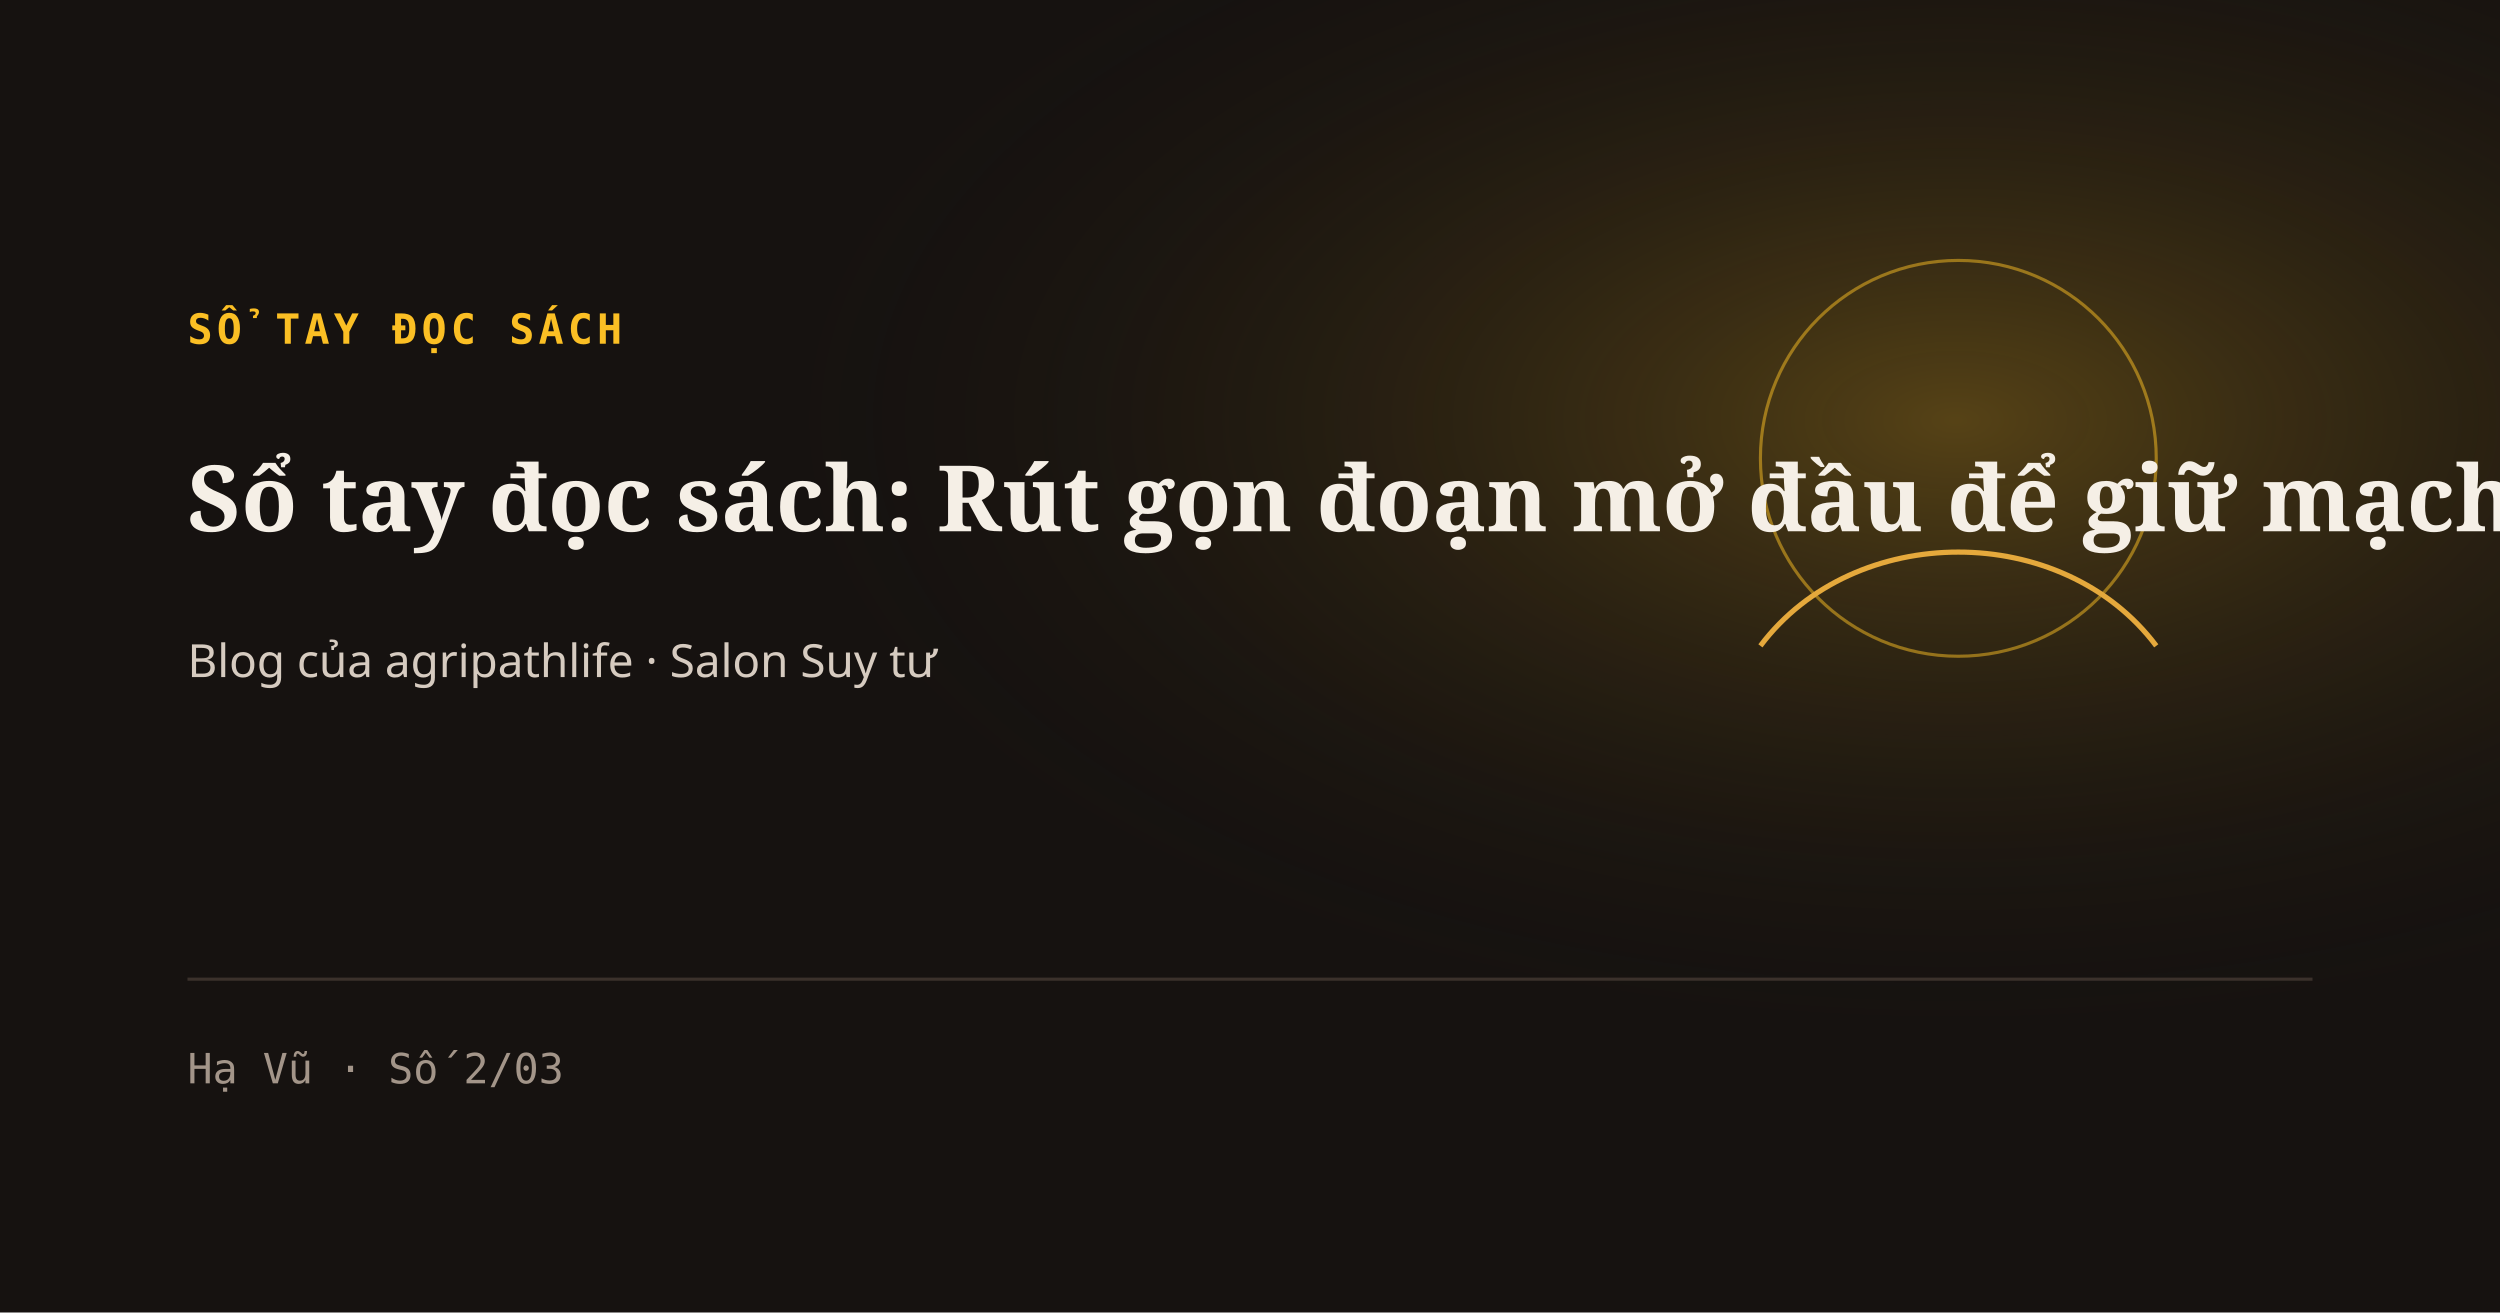
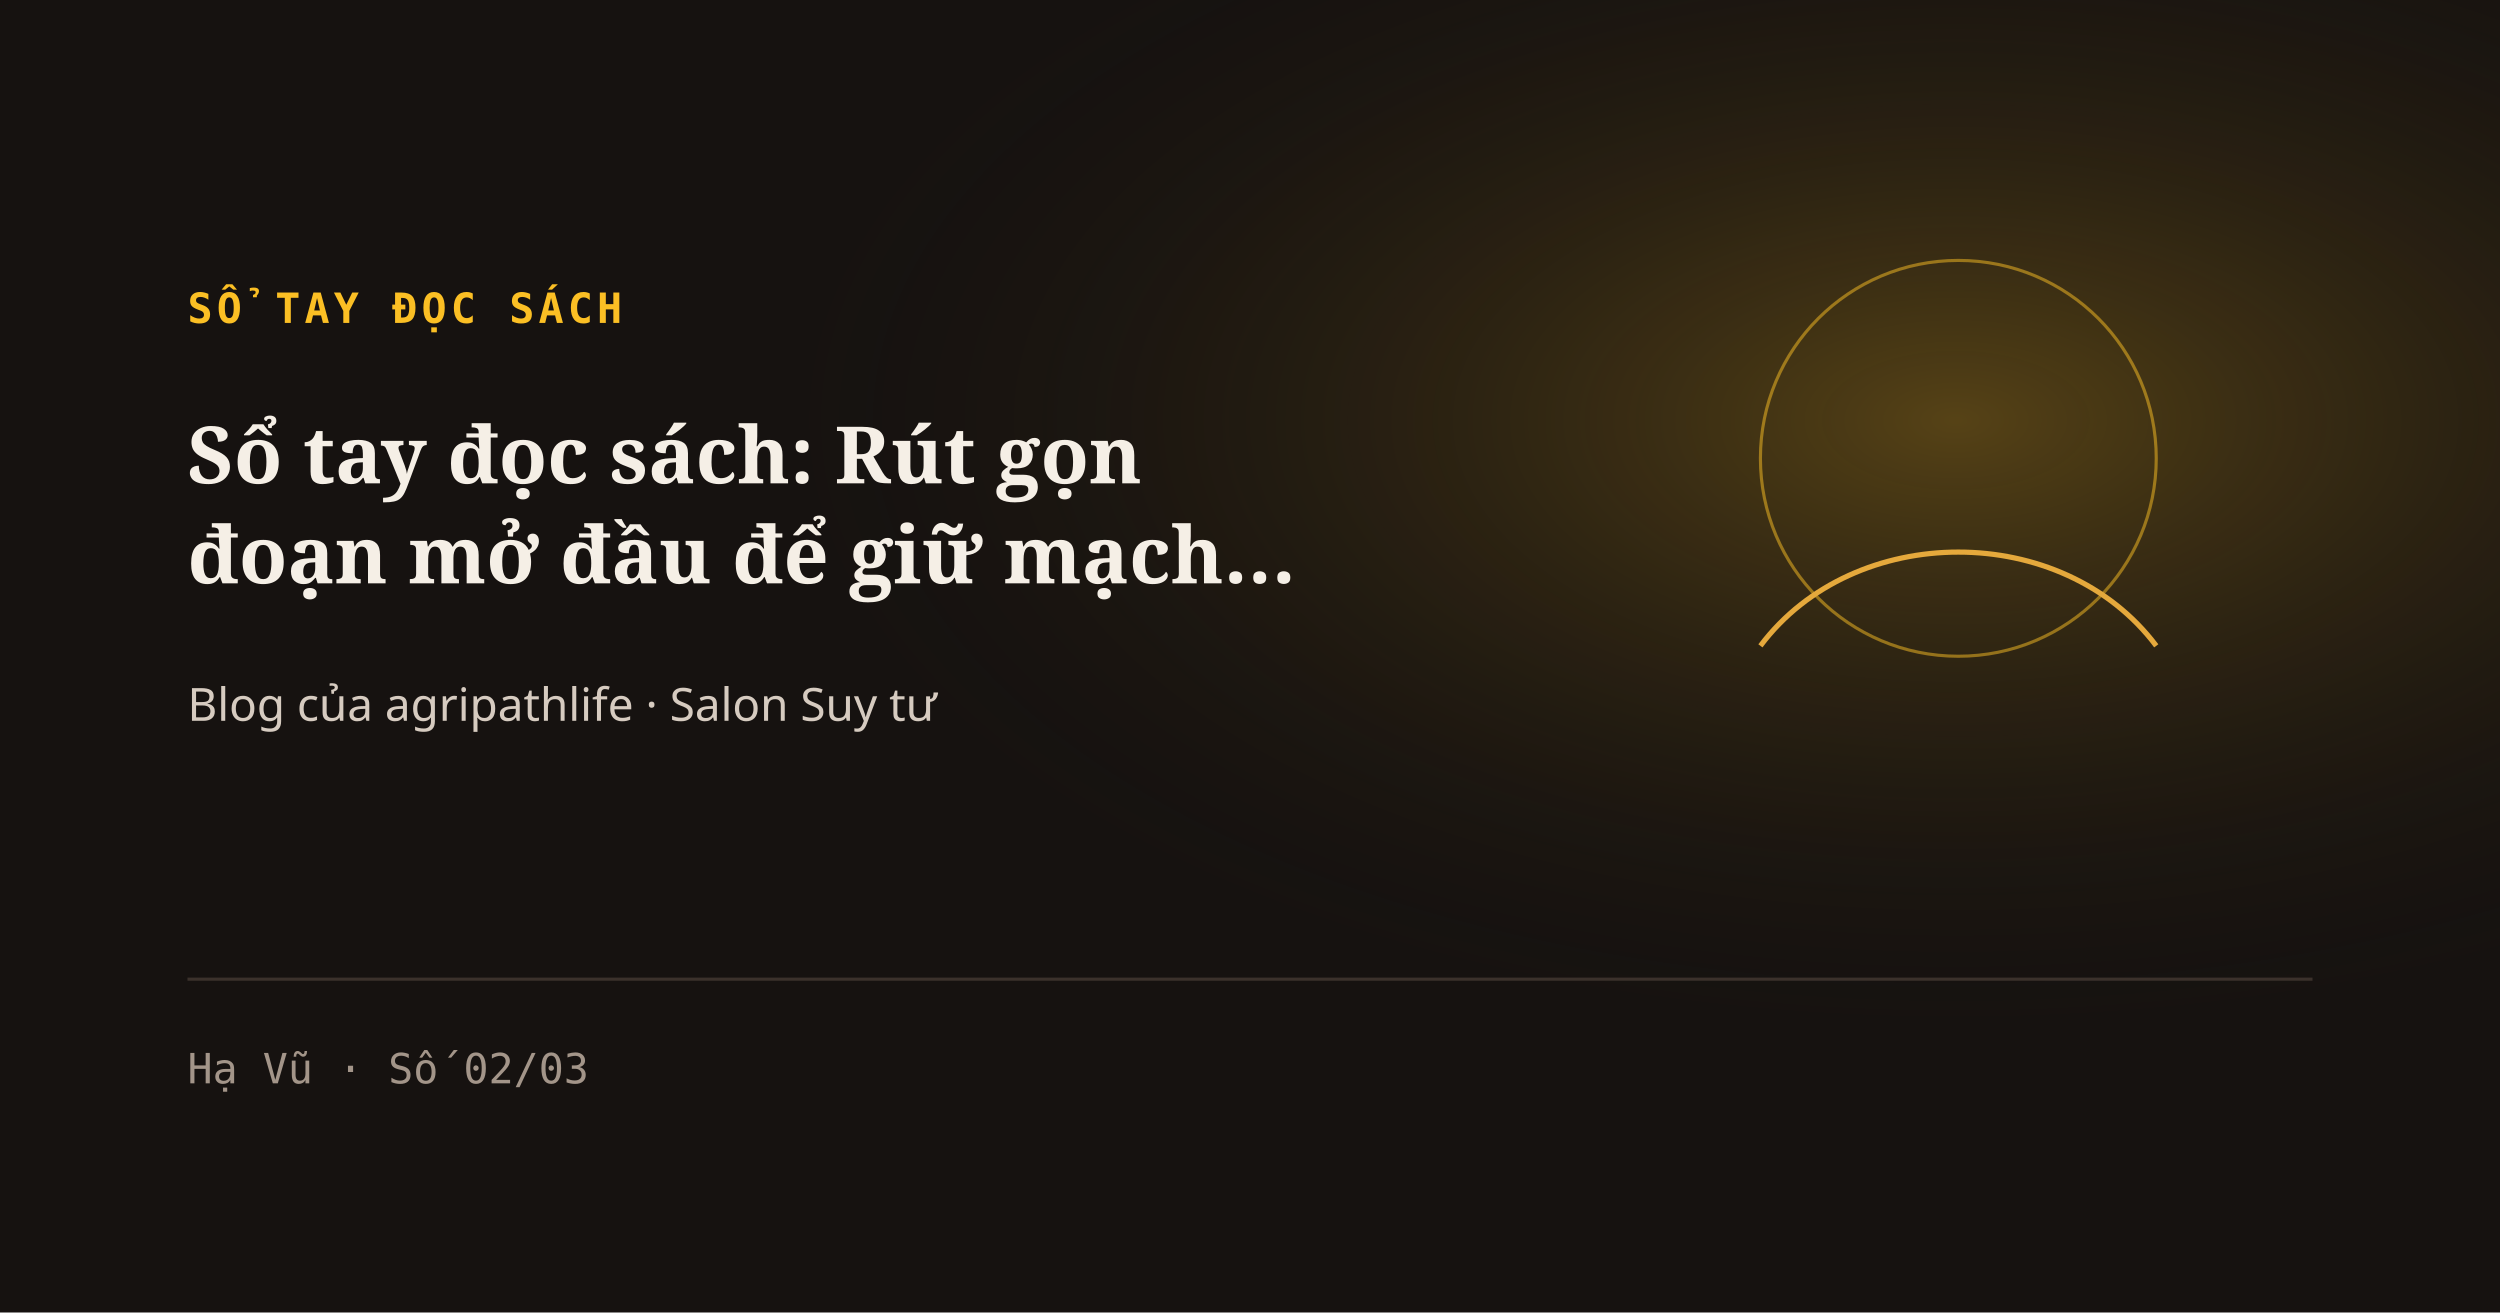
<svg xmlns="http://www.w3.org/2000/svg" width="1200" height="630" viewBox="0 0 1200 630" fill="none">
  <rect width="1200" height="630" fill="#161210" />
  <radialGradient id="lamp-2" cx="78%" cy="32%" r="48%">
    <stop offset="0%" stop-color="#FBBF24" stop-opacity="0.28" />
    <stop offset="100%" stop-color="#161210" stop-opacity="0" />
  </radialGradient>
  <rect width="1200" height="630" fill="url(#lamp-2)" />
  <circle cx="940" cy="220" r="95" fill="none" stroke="#FBBF24" stroke-width="1.5" opacity="0.5" />
  <path d="M845 310 C890 250, 990 250, 1035 310" fill="none" stroke="#E5A93C" stroke-width="2.5" />
-   <text x="90" y="165" font-family="monospace" font-size="20" font-weight="700" letter-spacing="2" fill="#FBBF24">SỔ TAY ĐỌC SÁCH</text>
-   <text x="90" y="255" font-family="Georgia, serif" font-weight="700" font-size="44" fill="#F5EFE6">Sổ tay đọc sách: Rút gọn đoạn mở đầu để giữ mạch cảm</text>
-   <text x="90" y="325" font-family="sans-serif" font-size="22" fill="#D6CBC0">Blog của agripathlife · Salon Suy tư</text>
+   <text x="90" y="155" font-family="monospace" font-size="20" font-weight="700" letter-spacing="2" fill="#FBBF24">SỔ TAY ĐỌC SÁCH</text>
+   <text x="90" y="232" font-family="Georgia, serif" font-weight="700" font-size="38" fill="#F5EFE6">
+     <tspan x="90" dy="0">Sổ tay đọc sách: Rút gọn</tspan>
+     <tspan x="90" dy="48">đoạn mở đầu để giữ mạch…</tspan>
+   </text>
+   <text x="90" y="346" font-family="sans-serif" font-size="22" fill="#D6CBC0">Blog của agripathlife · Salon Suy tư</text>
  <line x1="90" y1="470" x2="1110" y2="470" stroke="#3B312B" stroke-width="1.5" />
-   <text x="90" y="520" font-family="monospace" font-size="20" fill="#A39589">Hạ Vũ · Số 2/03</text>
+   <text x="90" y="520" font-family="monospace" font-size="20" fill="#A39589">Hạ Vũ · Số 02/03</text>
</svg>
